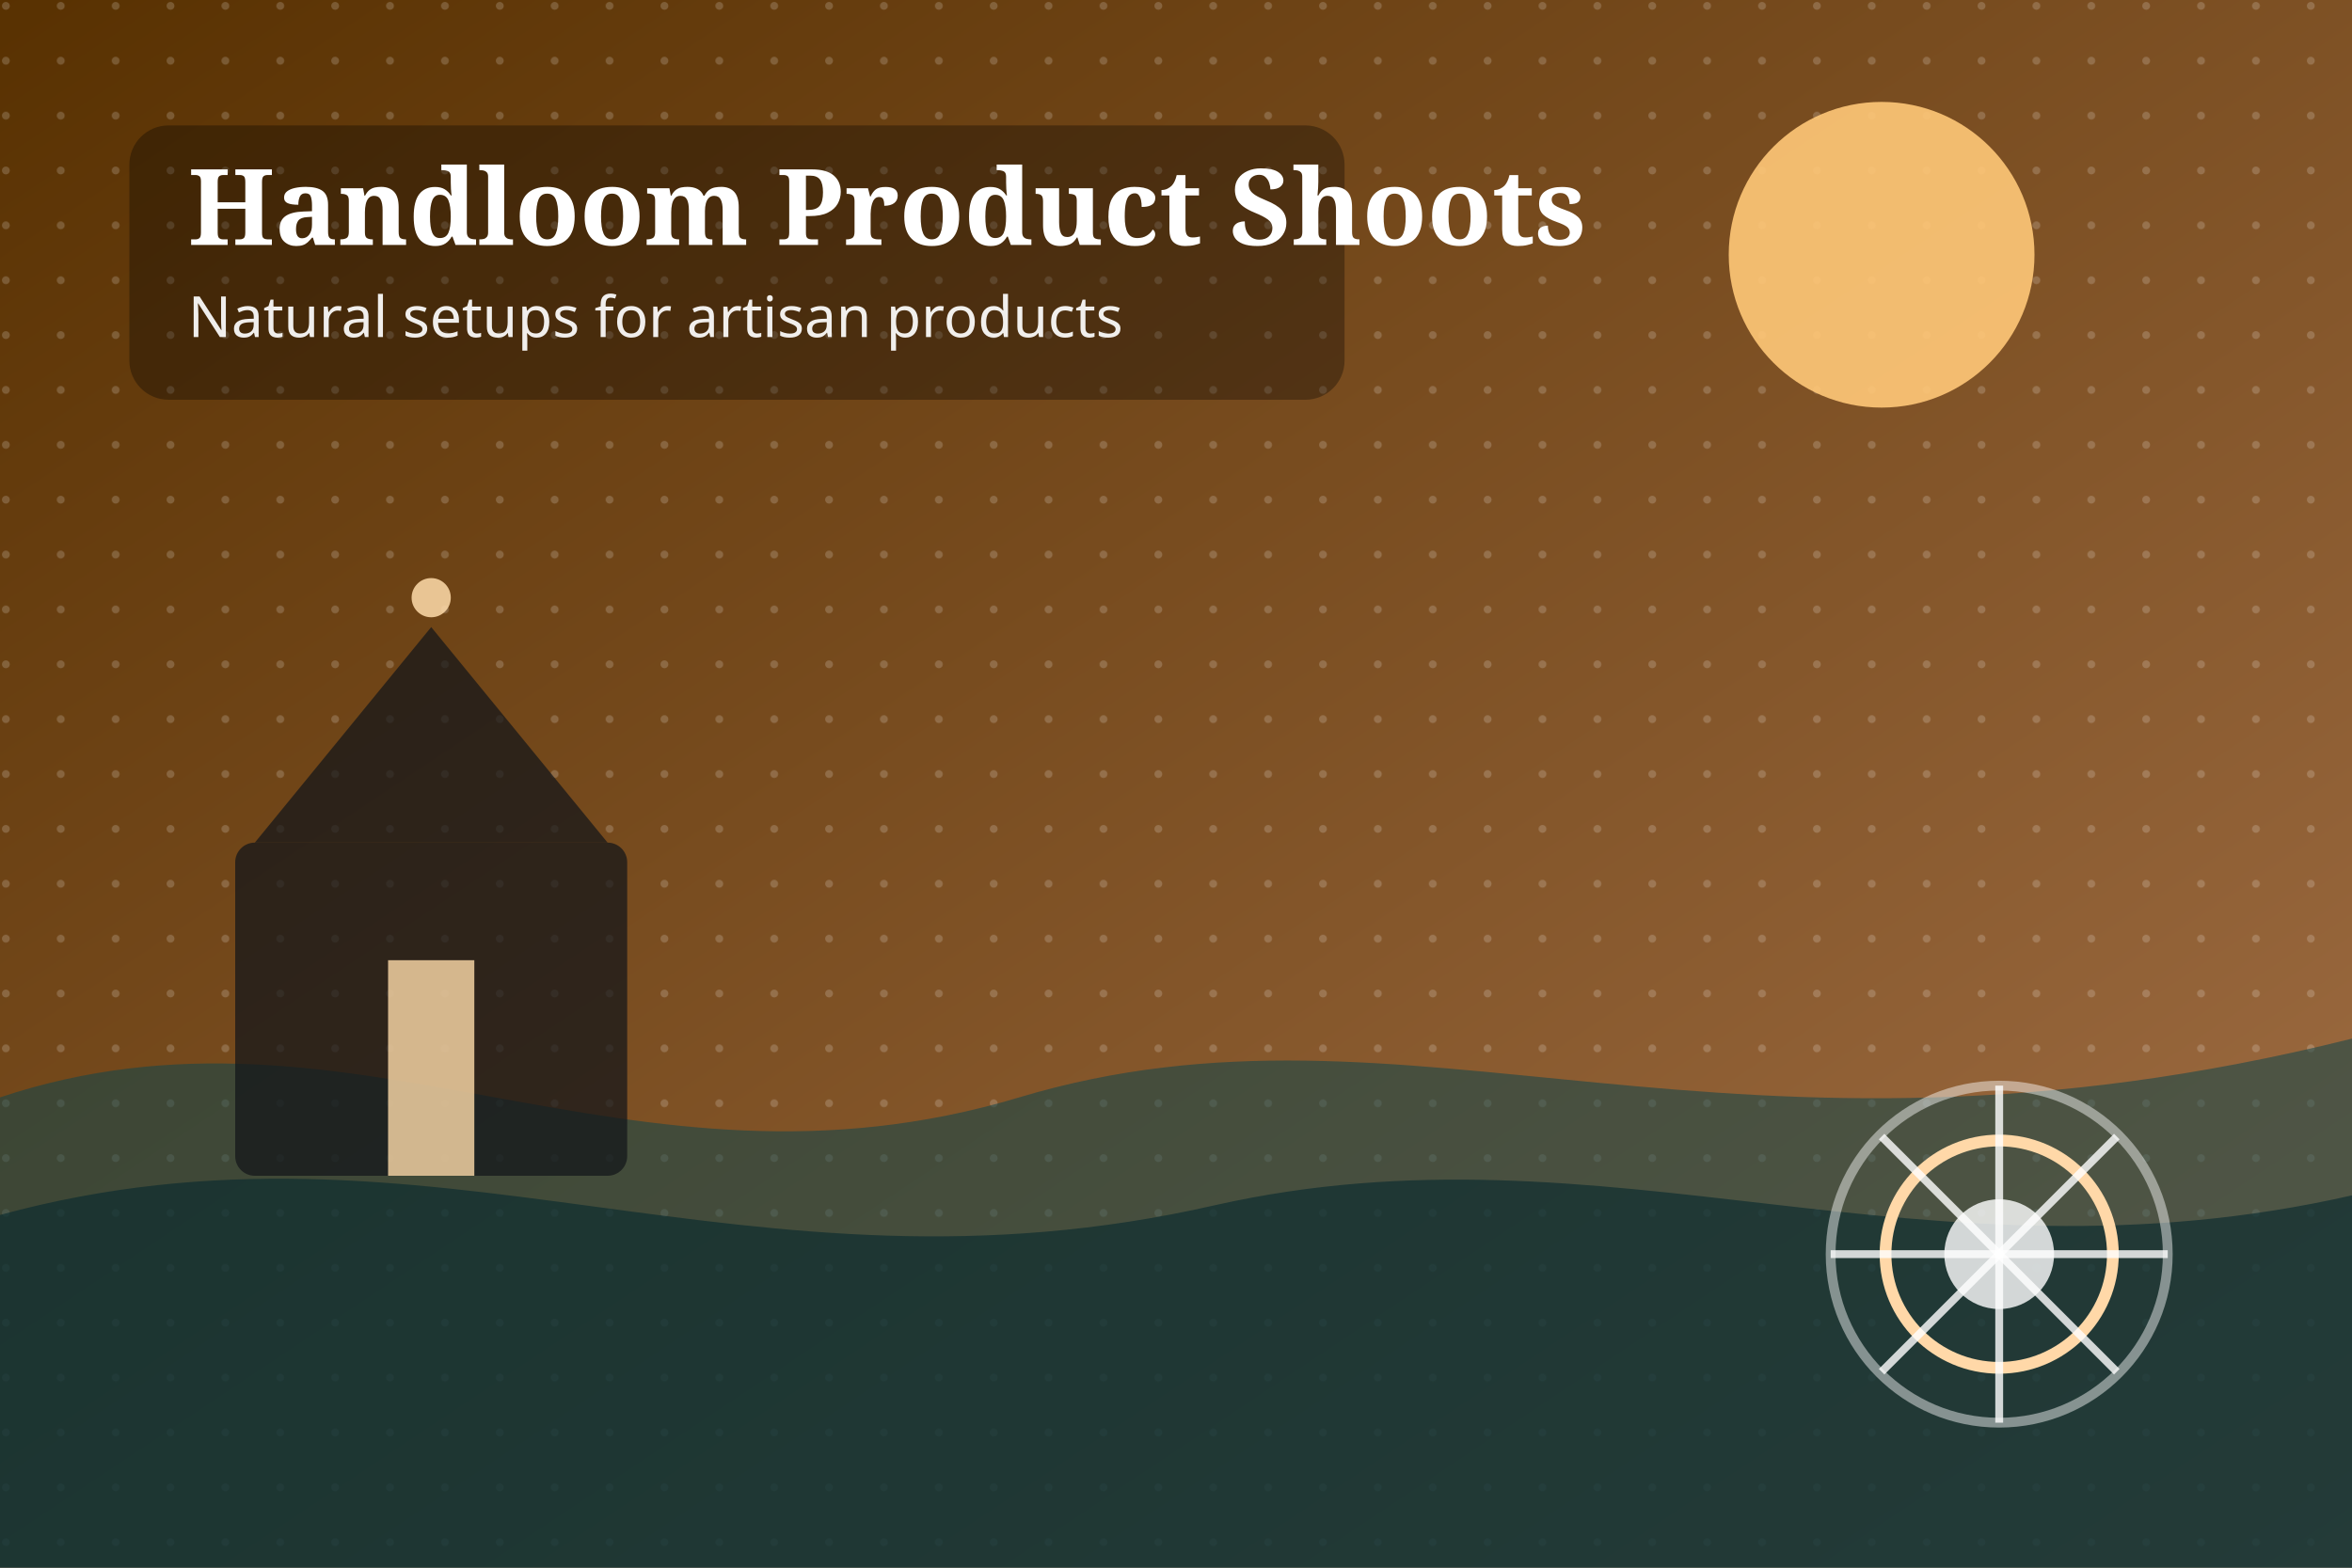
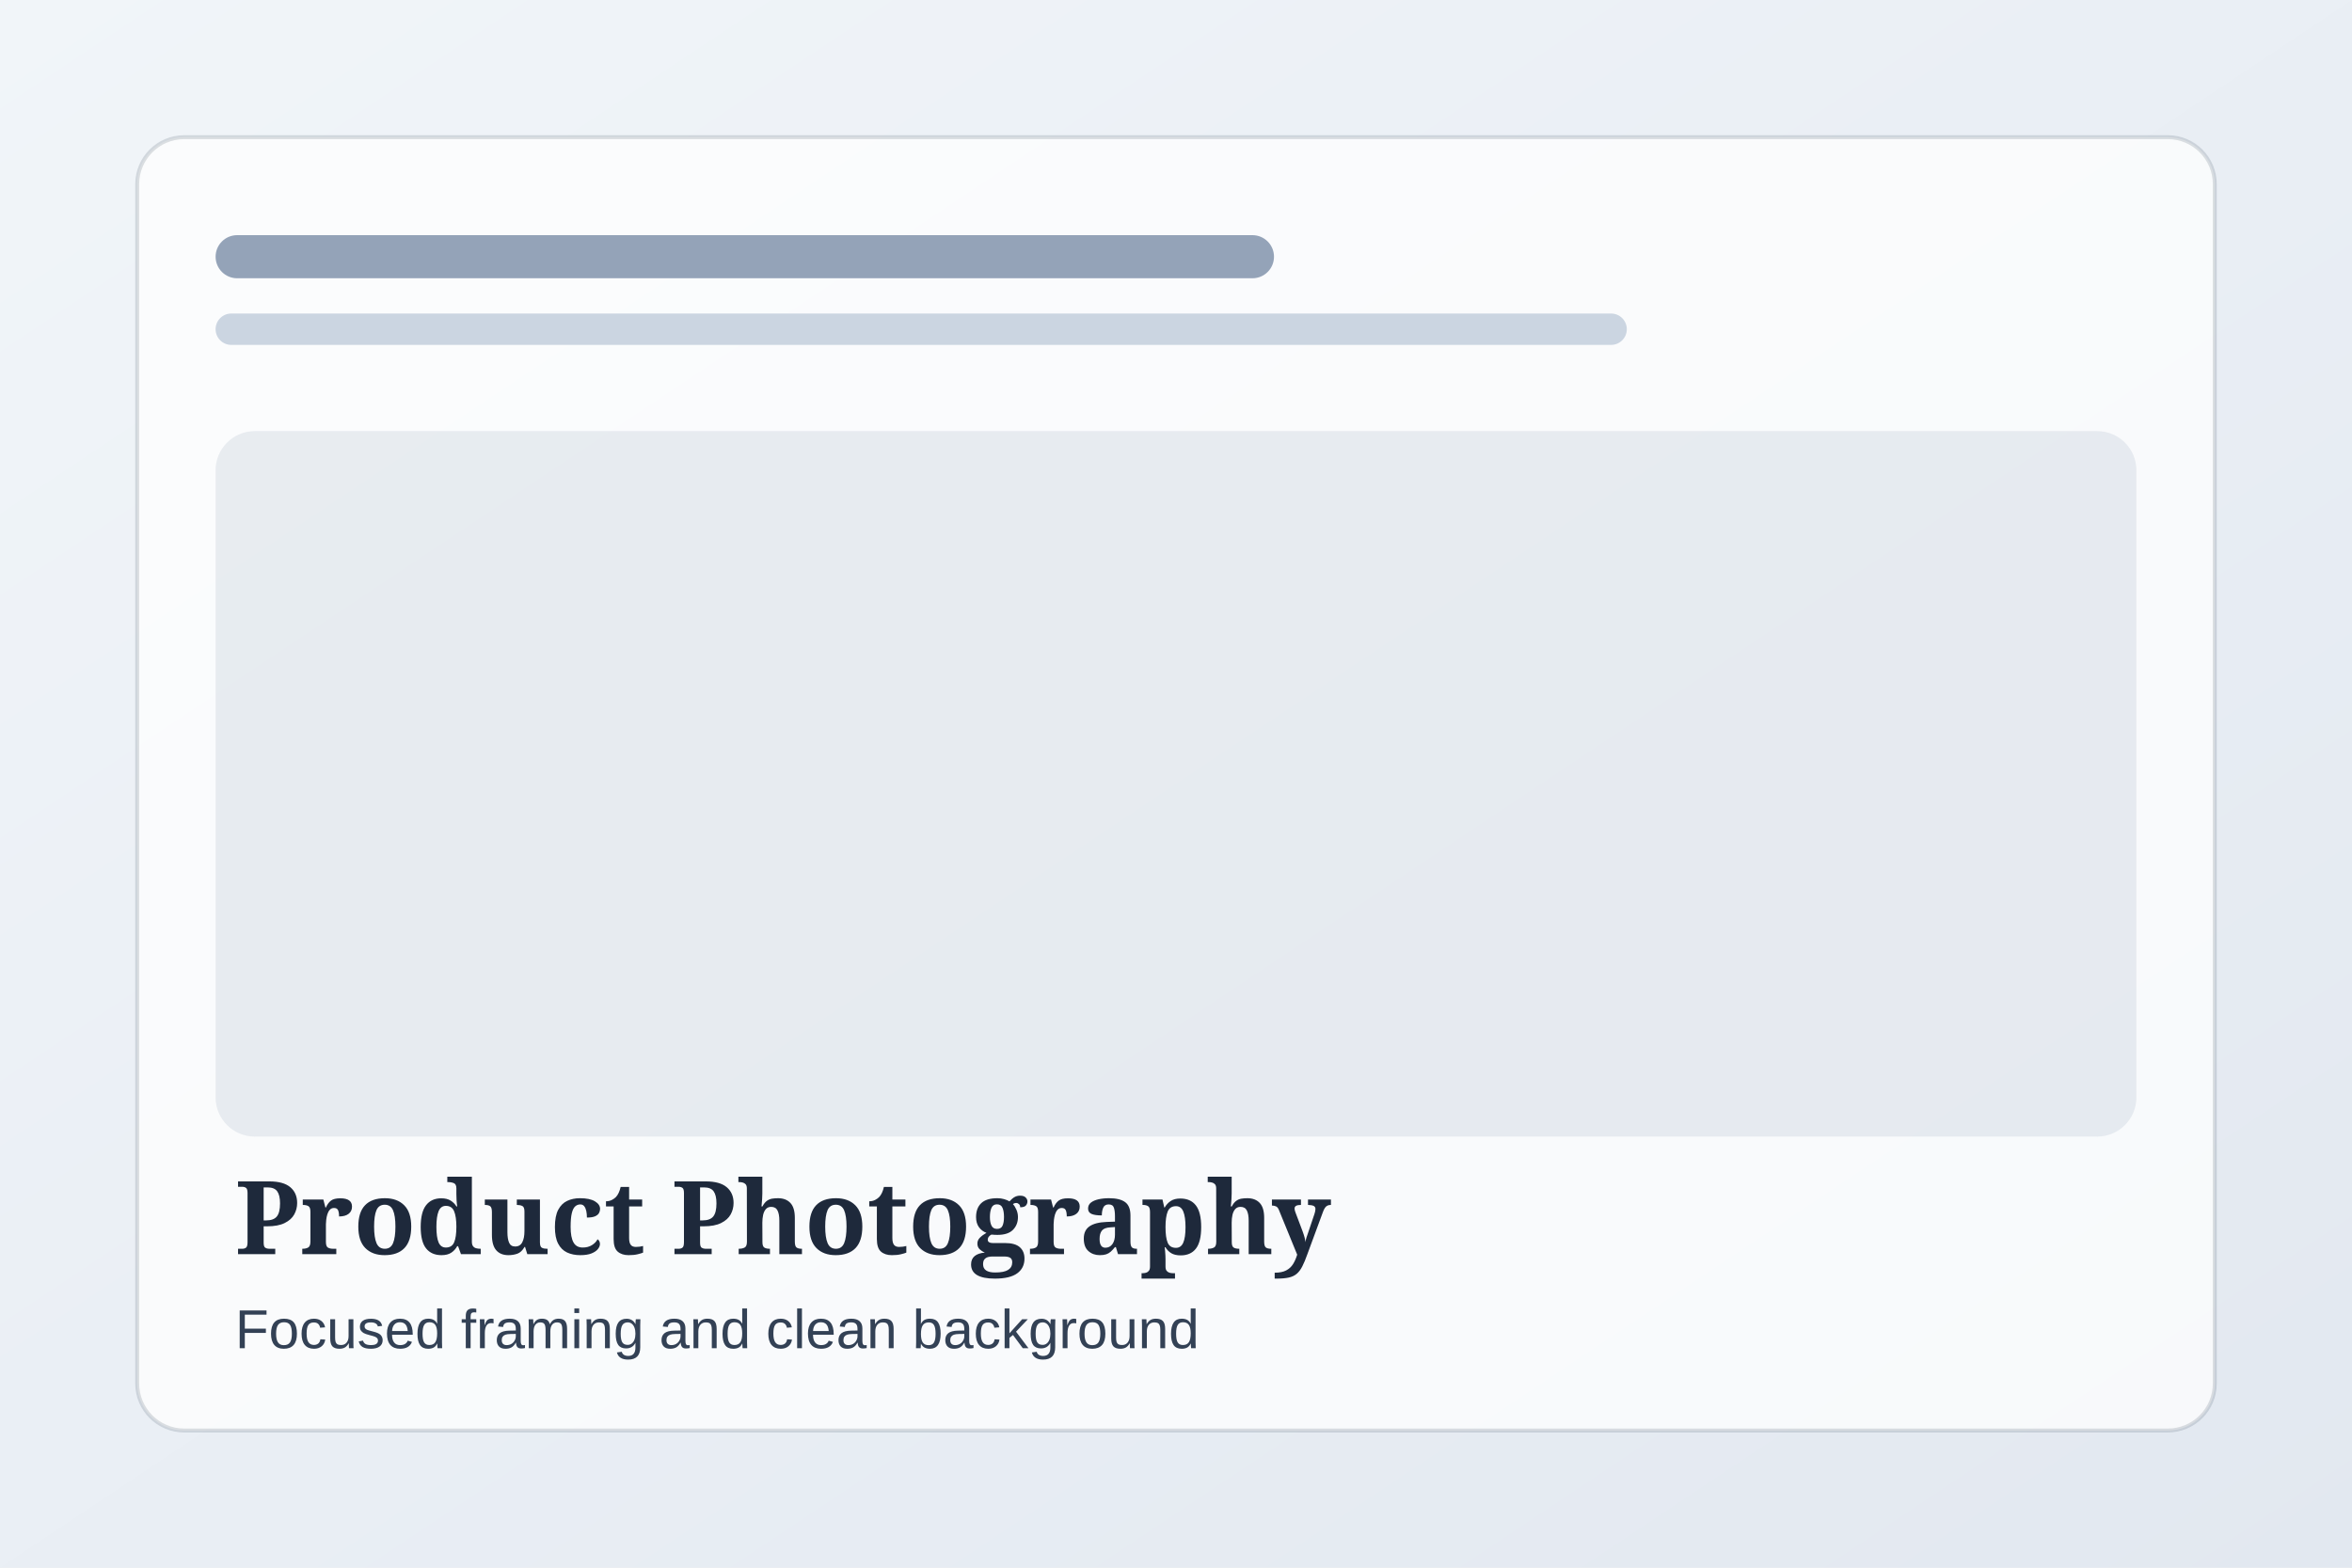
<svg xmlns="http://www.w3.org/2000/svg" viewBox="0 0 1200 800">
  <defs>
    <linearGradient id="bg" x1="0" y1="0" x2="1" y2="1">
-       <stop offset="0%" stop-color="#583101" />
-       <stop offset="100%" stop-color="#a47148" />
+       <stop offset="0%" stop-color="#f1f5f9" />
+       <stop offset="100%" stop-color="#e2e8f0" />
    </linearGradient>
-     <pattern id="dots" width="28" height="28" patternUnits="userSpaceOnUse">
-       <circle cx="3" cy="3" r="2" fill="rgba(255,255,255,0.18)" />
-     </pattern>
  </defs>
  <rect width="1200" height="800" fill="url(#bg)" />
-   <rect width="1200" height="800" fill="url(#dots)" />
-   <circle cx="960" cy="130" r="78" fill="rgba(255,200,120,0.9)" />
-   <path d="M0 560 C180 500 320 620 520 560 C720 500 880 610 1200 530 L1200 800 L0 800 Z" fill="rgba(18,70,76,0.55)" />
-   <path d="M0 620 C220 560 380 670 620 615 C820 570 980 660 1200 610 L1200 800 L0 800 Z" fill="rgba(7,41,45,0.62)" />
-   <g fill="rgba(18,21,26,0.72)">
-     <rect x="120" y="430" width="200" height="170" rx="10" />
-     <polygon points="130,430 220,320 310,430" />
-     <rect x="198" y="490" width="44" height="110" fill="rgba(255,220,170,0.8)" />
-     <circle cx="220" cy="305" r="10" fill="rgba(255,220,170,0.85)" />
-   </g>
-   <g transform="translate(1020 640)">
-     <circle r="86" fill="none" stroke="rgba(255,255,255,0.45)" stroke-width="5" />
-     <circle r="58" fill="none" stroke="#ffd8a8" stroke-width="6" />
-     <circle r="28" fill="rgba(255,255,255,0.8)" />
-     <g stroke="rgba(255,255,255,0.8)" stroke-width="4">
-       <line x1="-86" y1="0" x2="86" y2="0" />
-       <line x1="0" y1="-86" x2="0" y2="86" />
-       <line x1="-60" y1="-60" x2="60" y2="60" />
-       <line x1="-60" y1="60" x2="60" y2="-60" />
-     </g>
-   </g>
-   <rect x="66" y="64" width="620" height="140" rx="20" fill="rgba(0,0,0,0.32)" />
-   <text x="96" y="125" font-family="Georgia, serif" font-size="54" fill="#ffffff" font-weight="700">Handloom Product Shoots</text>
-   <text x="96" y="172" font-family="Verdana, sans-serif" font-size="29" fill="rgba(255,255,255,0.92)">Natural setups for artisan products</text>
+   <rect x="70" y="70" width="1060" height="660" rx="24" fill="rgba(255,255,255,0.75)" stroke="rgba(71,85,105,0.18)" stroke-width="2" />
+   <rect x="110" y="120" width="540" height="22" rx="11" fill="#94a3b8" />
+   <rect x="110" y="160" width="720" height="16" rx="8" fill="#cbd5e1" />
+   <rect x="110" y="220" width="980" height="360" rx="20" fill="rgba(148,163,184,0.18)" />
+   <text x="120" y="640" font-family="Georgia, serif" font-size="52" fill="#1e293b" font-weight="700">Product Photography</text>
+   <text x="120" y="688" font-family="Segoe UI, Arial, sans-serif" font-size="28" fill="#334155">Focused framing and clean background</text>
</svg>
